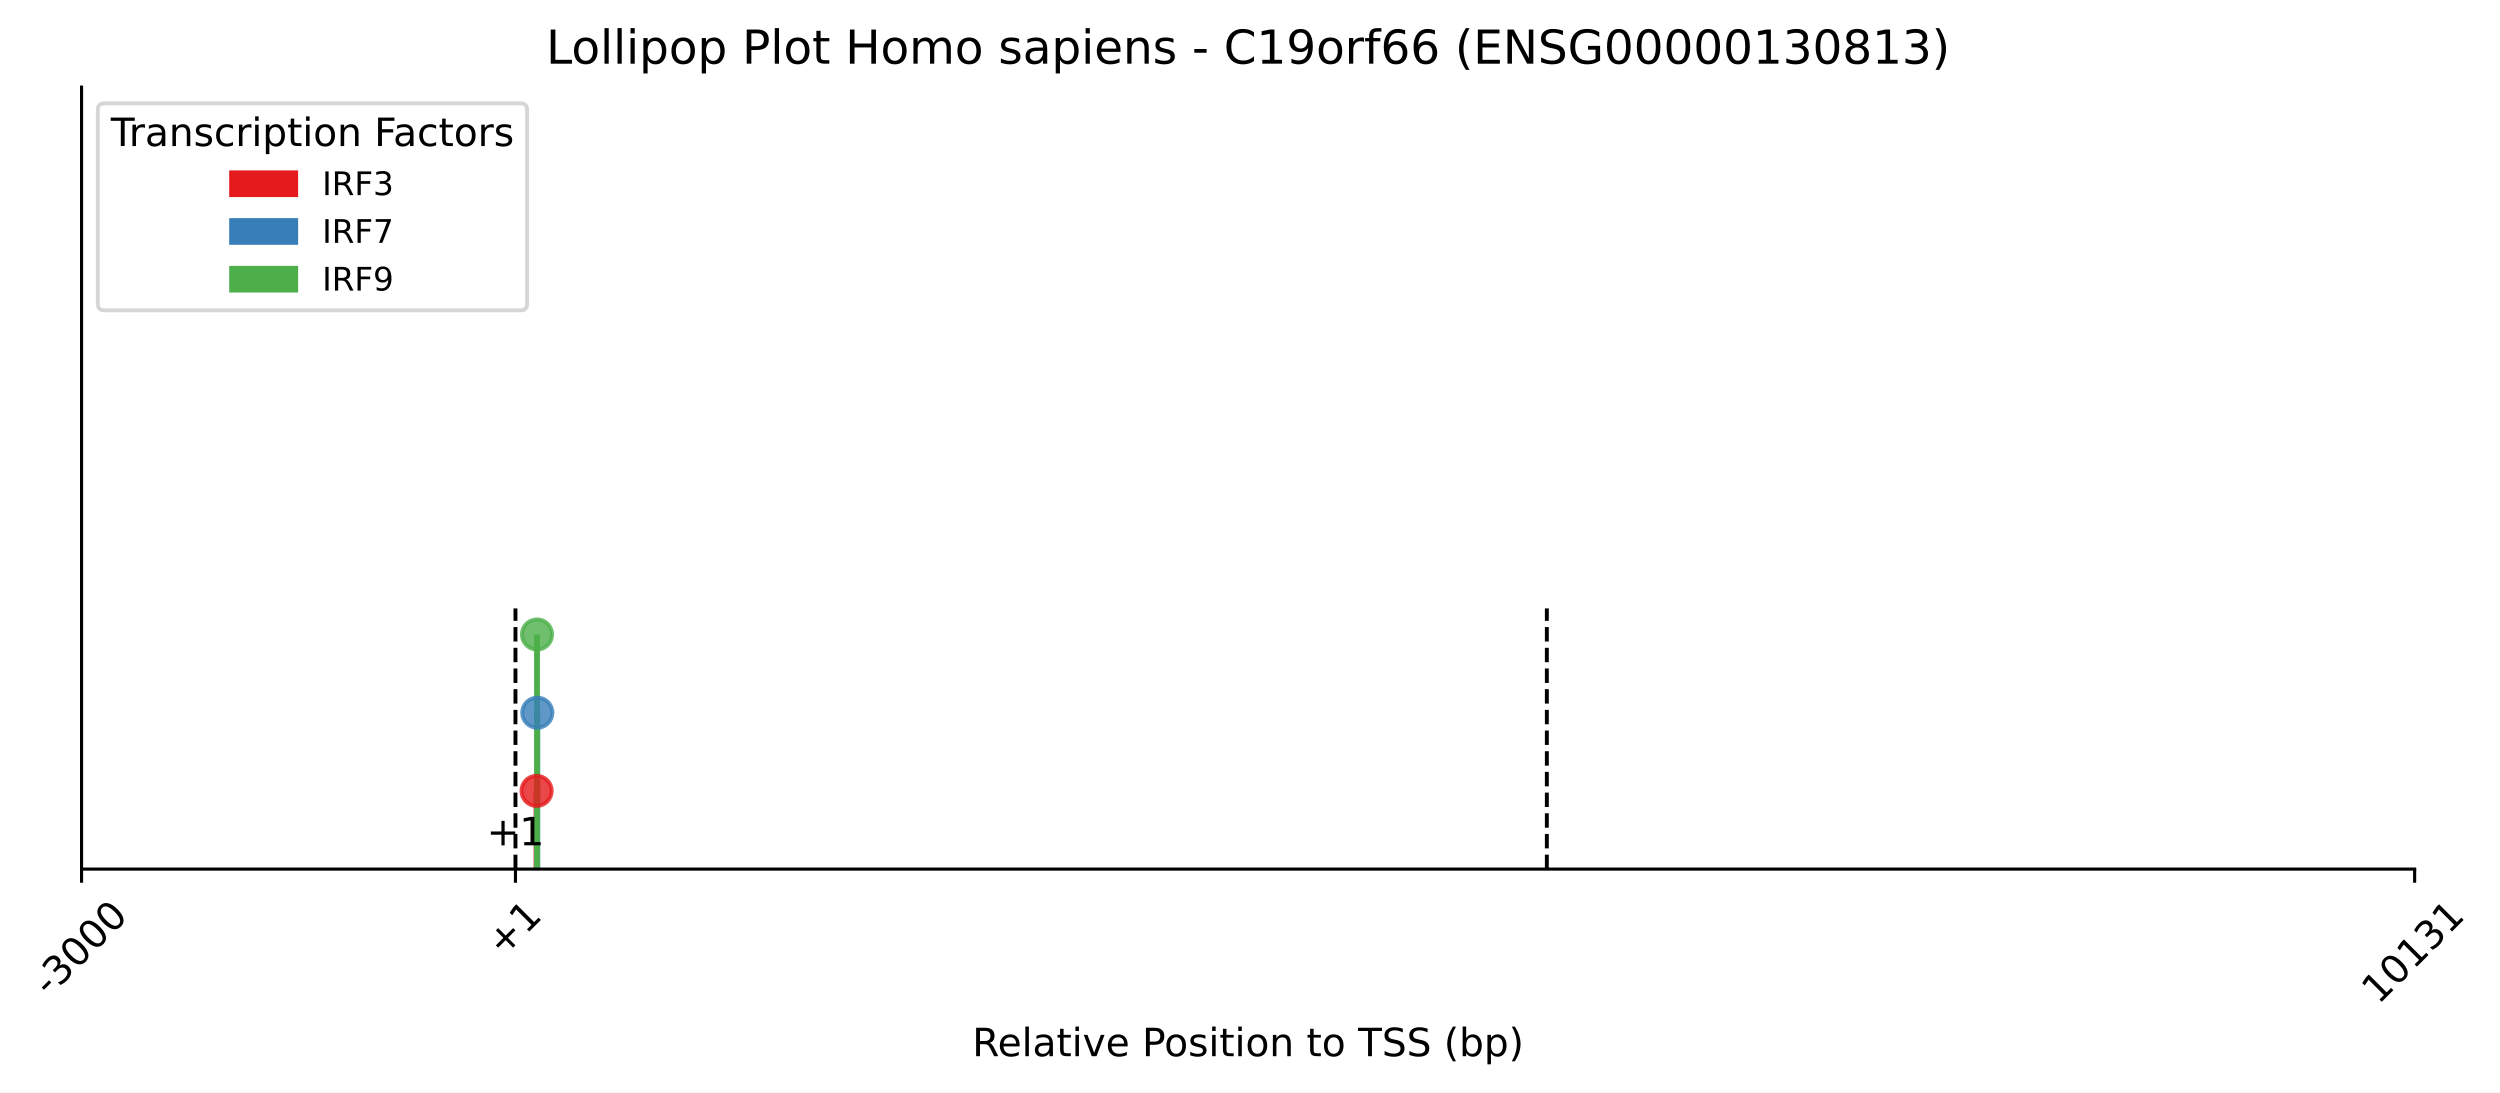
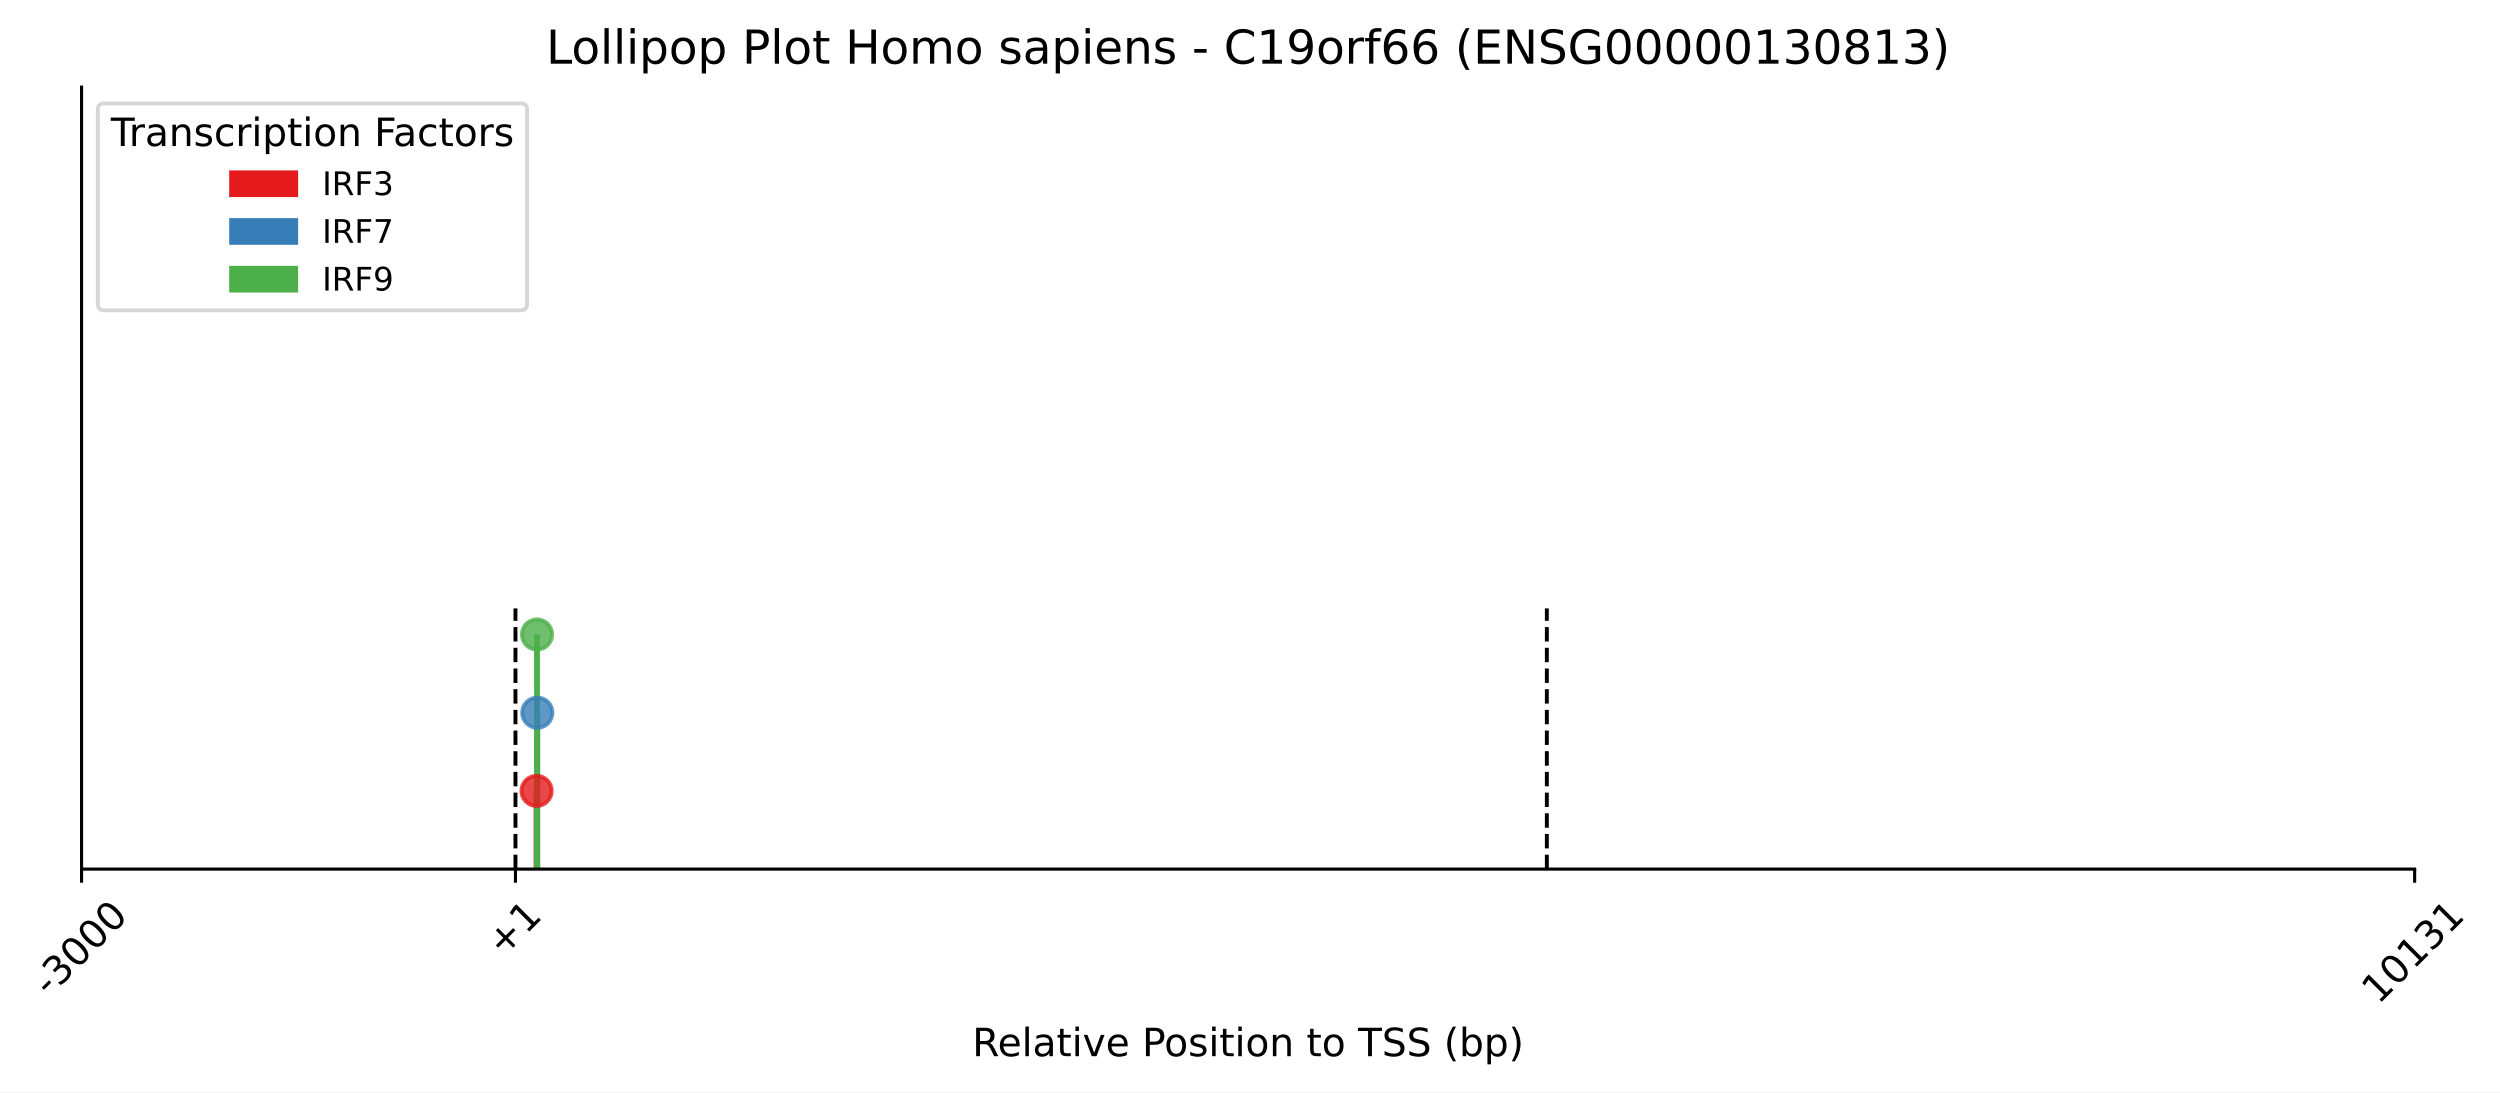
<svg xmlns="http://www.w3.org/2000/svg" xmlns:xlink="http://www.w3.org/1999/xlink" width="640.479pt" height="279.87pt" viewBox="0 0 640.479 279.87" version="1.1">
  <defs>
    <style type="text/css">*{stroke-linejoin: round; stroke-linecap: butt}</style>
  </defs>
  <g id="figure_1">
    <g id="patch_1">
      <path d="M 0 279.87  L 640.479 279.87  L 640.479 0  L 0 0  z " style="fill: #ffffff" />
    </g>
    <g id="axes_1">
      <g id="patch_2">
        <path d="M 20.895 222.654  L 618.61 222.654  L 618.61 22.318  L 20.895 22.318  z " style="fill: #ffffff" />
      </g>
      <g id="matplotlib.axis_1">
        <g id="xtick_1">
          <g id="line2d_1">
            <defs>
-               <path id="m912d3f86c5" d="M 0 0  L 0 3.5  " style="stroke: #000000; stroke-width: 0.8" />
+               <path id="m017cc51617" d="M 0 0  L 0 3.5  " style="stroke: #000000; stroke-width: 0.8" />
            </defs>
            <g>
-               <use xlink:href="#m912d3f86c5" x="20.895" y="222.654" style="stroke: #000000; stroke-width: 0.8" />
+               <use xlink:href="#m017cc51617" x="20.895" y="222.654" style="stroke: #000000; stroke-width: 0.8" />
            </g>
          </g>
          <g id="text_1">
            <g transform="translate(12.57291 255.5738) rotate(-45) scale(0.1 -0.1)">
              <defs>
                <path id="DejaVuSans-2d" d="M 313 2009  L 1997 2009  L 1997 1497  L 313 1497  L 313 2009  z " transform="scale(0.015625)" />
                <path id="DejaVuSans-33" d="M 2597 2516  Q 3050 2419 3304 2112  Q 3559 1806 3559 1356  Q 3559 666 3084 287  Q 2609 -91 1734 -91  Q 1441 -91 1130 -33  Q 819 25 488 141  L 488 750  Q 750 597 1062 519  Q 1375 441 1716 441  Q 2309 441 2620 675  Q 2931 909 2931 1356  Q 2931 1769 2642 2001  Q 2353 2234 1838 2234  L 1294 2234  L 1294 2753  L 1863 2753  Q 2328 2753 2575 2939  Q 2822 3125 2822 3475  Q 2822 3834 2567 4026  Q 2313 4219 1838 4219  Q 1578 4219 1281 4162  Q 984 4106 628 3988  L 628 4550  Q 988 4650 1302 4700  Q 1616 4750 1894 4750  Q 2613 4750 3031 4423  Q 3450 4097 3450 3541  Q 3450 3153 3228 2886  Q 3006 2619 2597 2516  z " transform="scale(0.015625)" />
                <path id="DejaVuSans-30" d="M 2034 4250  Q 1547 4250 1301 3770  Q 1056 3291 1056 2328  Q 1056 1369 1301 889  Q 1547 409 2034 409  Q 2525 409 2770 889  Q 3016 1369 3016 2328  Q 3016 3291 2770 3770  Q 2525 4250 2034 4250  z M 2034 4750  Q 2819 4750 3233 4129  Q 3647 3509 3647 2328  Q 3647 1150 3233 529  Q 2819 -91 2034 -91  Q 1250 -91 836 529  Q 422 1150 422 2328  Q 422 3509 836 4129  Q 1250 4750 2034 4750  z " transform="scale(0.015625)" />
              </defs>
              <use xlink:href="#DejaVuSans-2d" />
              <use xlink:href="#DejaVuSans-33" x="36.084" />
              <use xlink:href="#DejaVuSans-30" x="99.707" />
              <use xlink:href="#DejaVuSans-30" x="163.33" />
              <use xlink:href="#DejaVuSans-30" x="226.953" />
            </g>
          </g>
        </g>
        <g id="xtick_2">
          <g id="line2d_2">
            <g>
-               <use xlink:href="#m912d3f86c5" x="132.057" y="222.654" style="stroke: #000000; stroke-width: 0.8" />
+               <use xlink:href="#m017cc51617" x="132.057" y="222.654" style="stroke: #000000; stroke-width: 0.8" />
            </g>
          </g>
          <g id="text_2">
            <g transform="translate(128.7956 245.4511) rotate(-45) scale(0.1 -0.1)">
              <defs>
                <path id="DejaVuSans-2b" d="M 2944 4013  L 2944 2272  L 4684 2272  L 4684 1741  L 2944 1741  L 2944 0  L 2419 0  L 2419 1741  L 678 1741  L 678 2272  L 2419 2272  L 2419 4013  L 2944 4013  z " transform="scale(0.015625)" />
                <path id="DejaVuSans-31" d="M 794 531  L 1825 531  L 1825 4091  L 703 3866  L 703 4441  L 1819 4666  L 2450 4666  L 2450 531  L 3481 531  L 3481 0  L 794 0  L 794 531  z " transform="scale(0.015625)" />
              </defs>
              <use xlink:href="#DejaVuSans-2b" />
              <use xlink:href="#DejaVuSans-31" x="83.789" />
            </g>
          </g>
        </g>
        <g id="xtick_3">
          <g id="line2d_3">
            <g>
-               <use xlink:href="#m912d3f86c5" x="618.61" y="222.654" style="stroke: #000000; stroke-width: 0.8" />
+               <use xlink:href="#m017cc51617" x="618.61" y="222.654" style="stroke: #000000; stroke-width: 0.8" />
            </g>
          </g>
          <g id="text_3">
            <g transform="translate(609.3134 257.5216) rotate(-45) scale(0.1 -0.1)">
              <use xlink:href="#DejaVuSans-31" />
              <use xlink:href="#DejaVuSans-30" x="63.623" />
              <use xlink:href="#DejaVuSans-31" x="127.246" />
              <use xlink:href="#DejaVuSans-33" x="190.869" />
              <use xlink:href="#DejaVuSans-31" x="254.492" />
            </g>
          </g>
        </g>
        <g id="text_4">
          <g transform="translate(249.0962 270.5906) scale(0.1 -0.1)">
            <defs>
              <path id="DejaVuSans-52" d="M 2841 2188  Q 3044 2119 3236 1894  Q 3428 1669 3622 1275  L 4263 0  L 3584 0  L 2988 1197  Q 2756 1666 2539 1819  Q 2322 1972 1947 1972  L 1259 1972  L 1259 0  L 628 0  L 628 4666  L 2053 4666  Q 2853 4666 3247 4331  Q 3641 3997 3641 3322  Q 3641 2881 3436 2590  Q 3231 2300 2841 2188  z M 1259 4147  L 1259 2491  L 2053 2491  Q 2509 2491 2742 2702  Q 2975 2913 2975 3322  Q 2975 3731 2742 3939  Q 2509 4147 2053 4147  L 1259 4147  z " transform="scale(0.015625)" />
              <path id="DejaVuSans-65" d="M 3597 1894  L 3597 1613  L 953 1613  Q 991 1019 1311 708  Q 1631 397 2203 397  Q 2534 397 2845 478  Q 3156 559 3463 722  L 3463 178  Q 3153 47 2828 -22  Q 2503 -91 2169 -91  Q 1331 -91 842 396  Q 353 884 353 1716  Q 353 2575 817 3079  Q 1281 3584 2069 3584  Q 2775 3584 3186 3129  Q 3597 2675 3597 1894  z M 3022 2063  Q 3016 2534 2758 2815  Q 2500 3097 2075 3097  Q 1594 3097 1305 2825  Q 1016 2553 972 2059  L 3022 2063  z " transform="scale(0.015625)" />
              <path id="DejaVuSans-6c" d="M 603 4863  L 1178 4863  L 1178 0  L 603 0  L 603 4863  z " transform="scale(0.015625)" />
              <path id="DejaVuSans-61" d="M 2194 1759  Q 1497 1759 1228 1600  Q 959 1441 959 1056  Q 959 750 1161 570  Q 1363 391 1709 391  Q 2188 391 2477 730  Q 2766 1069 2766 1631  L 2766 1759  L 2194 1759  z M 3341 1997  L 3341 0  L 2766 0  L 2766 531  Q 2569 213 2275 61  Q 1981 -91 1556 -91  Q 1019 -91 701 211  Q 384 513 384 1019  Q 384 1609 779 1909  Q 1175 2209 1959 2209  L 2766 2209  L 2766 2266  Q 2766 2663 2505 2880  Q 2244 3097 1772 3097  Q 1472 3097 1187 3025  Q 903 2953 641 2809  L 641 3341  Q 956 3463 1253 3523  Q 1550 3584 1831 3584  Q 2591 3584 2966 3190  Q 3341 2797 3341 1997  z " transform="scale(0.015625)" />
              <path id="DejaVuSans-74" d="M 1172 4494  L 1172 3500  L 2356 3500  L 2356 3053  L 1172 3053  L 1172 1153  Q 1172 725 1289 603  Q 1406 481 1766 481  L 2356 481  L 2356 0  L 1766 0  Q 1100 0 847 248  Q 594 497 594 1153  L 594 3053  L 172 3053  L 172 3500  L 594 3500  L 594 4494  L 1172 4494  z " transform="scale(0.015625)" />
              <path id="DejaVuSans-69" d="M 603 3500  L 1178 3500  L 1178 0  L 603 0  L 603 3500  z M 603 4863  L 1178 4863  L 1178 4134  L 603 4134  L 603 4863  z " transform="scale(0.015625)" />
              <path id="DejaVuSans-76" d="M 191 3500  L 800 3500  L 1894 563  L 2988 3500  L 3597 3500  L 2284 0  L 1503 0  L 191 3500  z " transform="scale(0.015625)" />
              <path id="DejaVuSans-20" transform="scale(0.015625)" />
              <path id="DejaVuSans-50" d="M 1259 4147  L 1259 2394  L 2053 2394  Q 2494 2394 2734 2622  Q 2975 2850 2975 3272  Q 2975 3691 2734 3919  Q 2494 4147 2053 4147  L 1259 4147  z M 628 4666  L 2053 4666  Q 2838 4666 3239 4311  Q 3641 3956 3641 3272  Q 3641 2581 3239 2228  Q 2838 1875 2053 1875  L 1259 1875  L 1259 0  L 628 0  L 628 4666  z " transform="scale(0.015625)" />
              <path id="DejaVuSans-6f" d="M 1959 3097  Q 1497 3097 1228 2736  Q 959 2375 959 1747  Q 959 1119 1226 758  Q 1494 397 1959 397  Q 2419 397 2687 759  Q 2956 1122 2956 1747  Q 2956 2369 2687 2733  Q 2419 3097 1959 3097  z M 1959 3584  Q 2709 3584 3137 3096  Q 3566 2609 3566 1747  Q 3566 888 3137 398  Q 2709 -91 1959 -91  Q 1206 -91 779 398  Q 353 888 353 1747  Q 353 2609 779 3096  Q 1206 3584 1959 3584  z " transform="scale(0.015625)" />
              <path id="DejaVuSans-73" d="M 2834 3397  L 2834 2853  Q 2591 2978 2328 3040  Q 2066 3103 1784 3103  Q 1356 3103 1142 2972  Q 928 2841 928 2578  Q 928 2378 1081 2264  Q 1234 2150 1697 2047  L 1894 2003  Q 2506 1872 2764 1633  Q 3022 1394 3022 966  Q 3022 478 2636 193  Q 2250 -91 1575 -91  Q 1294 -91 989 -36  Q 684 19 347 128  L 347 722  Q 666 556 975 473  Q 1284 391 1588 391  Q 1994 391 2212 530  Q 2431 669 2431 922  Q 2431 1156 2273 1281  Q 2116 1406 1581 1522  L 1381 1569  Q 847 1681 609 1914  Q 372 2147 372 2553  Q 372 3047 722 3315  Q 1072 3584 1716 3584  Q 2034 3584 2315 3537  Q 2597 3491 2834 3397  z " transform="scale(0.015625)" />
              <path id="DejaVuSans-6e" d="M 3513 2113  L 3513 0  L 2938 0  L 2938 2094  Q 2938 2591 2744 2837  Q 2550 3084 2163 3084  Q 1697 3084 1428 2787  Q 1159 2491 1159 1978  L 1159 0  L 581 0  L 581 3500  L 1159 3500  L 1159 2956  Q 1366 3272 1645 3428  Q 1925 3584 2291 3584  Q 2894 3584 3203 3211  Q 3513 2838 3513 2113  z " transform="scale(0.015625)" />
              <path id="DejaVuSans-54" d="M -19 4666  L 3928 4666  L 3928 4134  L 2272 4134  L 2272 0  L 1638 0  L 1638 4134  L -19 4134  L -19 4666  z " transform="scale(0.015625)" />
              <path id="DejaVuSans-53" d="M 3425 4513  L 3425 3897  Q 3066 4069 2747 4153  Q 2428 4238 2131 4238  Q 1616 4238 1336 4038  Q 1056 3838 1056 3469  Q 1056 3159 1242 3001  Q 1428 2844 1947 2747  L 2328 2669  Q 3034 2534 3370 2195  Q 3706 1856 3706 1288  Q 3706 609 3251 259  Q 2797 -91 1919 -91  Q 1588 -91 1214 -16  Q 841 59 441 206  L 441 856  Q 825 641 1194 531  Q 1563 422 1919 422  Q 2459 422 2753 634  Q 3047 847 3047 1241  Q 3047 1584 2836 1778  Q 2625 1972 2144 2069  L 1759 2144  Q 1053 2284 737 2584  Q 422 2884 422 3419  Q 422 4038 858 4394  Q 1294 4750 2059 4750  Q 2388 4750 2728 4690  Q 3069 4631 3425 4513  z " transform="scale(0.015625)" />
              <path id="DejaVuSans-28" d="M 1984 4856  Q 1566 4138 1362 3434  Q 1159 2731 1159 2009  Q 1159 1288 1364 580  Q 1569 -128 1984 -844  L 1484 -844  Q 1016 -109 783 600  Q 550 1309 550 2009  Q 550 2706 781 3412  Q 1013 4119 1484 4856  L 1984 4856  z " transform="scale(0.015625)" />
              <path id="DejaVuSans-62" d="M 3116 1747  Q 3116 2381 2855 2742  Q 2594 3103 2138 3103  Q 1681 3103 1420 2742  Q 1159 2381 1159 1747  Q 1159 1113 1420 752  Q 1681 391 2138 391  Q 2594 391 2855 752  Q 3116 1113 3116 1747  z M 1159 2969  Q 1341 3281 1617 3432  Q 1894 3584 2278 3584  Q 2916 3584 3314 3078  Q 3713 2572 3713 1747  Q 3713 922 3314 415  Q 2916 -91 2278 -91  Q 1894 -91 1617 61  Q 1341 213 1159 525  L 1159 0  L 581 0  L 581 4863  L 1159 4863  L 1159 2969  z " transform="scale(0.015625)" />
              <path id="DejaVuSans-70" d="M 1159 525  L 1159 -1331  L 581 -1331  L 581 3500  L 1159 3500  L 1159 2969  Q 1341 3281 1617 3432  Q 1894 3584 2278 3584  Q 2916 3584 3314 3078  Q 3713 2572 3713 1747  Q 3713 922 3314 415  Q 2916 -91 2278 -91  Q 1894 -91 1617 61  Q 1341 213 1159 525  z M 3116 1747  Q 3116 2381 2855 2742  Q 2594 3103 2138 3103  Q 1681 3103 1420 2742  Q 1159 2381 1159 1747  Q 1159 1113 1420 752  Q 1681 391 2138 391  Q 2594 391 2855 752  Q 3116 1113 3116 1747  z " transform="scale(0.015625)" />
              <path id="DejaVuSans-29" d="M 513 4856  L 1013 4856  Q 1481 4119 1714 3412  Q 1947 2706 1947 2009  Q 1947 1309 1714 600  Q 1481 -109 1013 -844  L 513 -844  Q 928 -128 1133 580  Q 1338 1288 1338 2009  Q 1338 2731 1133 3434  Q 928 4138 513 4856  z " transform="scale(0.015625)" />
            </defs>
            <use xlink:href="#DejaVuSans-52" />
            <use xlink:href="#DejaVuSans-65" x="64.982" />
            <use xlink:href="#DejaVuSans-6c" x="126.506" />
            <use xlink:href="#DejaVuSans-61" x="154.289" />
            <use xlink:href="#DejaVuSans-74" x="215.568" />
            <use xlink:href="#DejaVuSans-69" x="254.777" />
            <use xlink:href="#DejaVuSans-76" x="282.561" />
            <use xlink:href="#DejaVuSans-65" x="341.74" />
            <use xlink:href="#DejaVuSans-20" x="403.264" />
            <use xlink:href="#DejaVuSans-50" x="435.051" />
            <use xlink:href="#DejaVuSans-6f" x="491.729" />
            <use xlink:href="#DejaVuSans-73" x="552.91" />
            <use xlink:href="#DejaVuSans-69" x="605.01" />
            <use xlink:href="#DejaVuSans-74" x="632.793" />
            <use xlink:href="#DejaVuSans-69" x="672.002" />
            <use xlink:href="#DejaVuSans-6f" x="699.785" />
            <use xlink:href="#DejaVuSans-6e" x="760.967" />
            <use xlink:href="#DejaVuSans-20" x="824.346" />
            <use xlink:href="#DejaVuSans-74" x="856.133" />
            <use xlink:href="#DejaVuSans-6f" x="895.342" />
            <use xlink:href="#DejaVuSans-20" x="956.523" />
            <use xlink:href="#DejaVuSans-54" x="988.311" />
            <use xlink:href="#DejaVuSans-53" x="1049.395" />
            <use xlink:href="#DejaVuSans-53" x="1112.871" />
            <use xlink:href="#DejaVuSans-20" x="1176.348" />
            <use xlink:href="#DejaVuSans-28" x="1208.135" />
            <use xlink:href="#DejaVuSans-62" x="1247.148" />
            <use xlink:href="#DejaVuSans-70" x="1310.625" />
            <use xlink:href="#DejaVuSans-29" x="1374.102" />
          </g>
        </g>
      </g>
      <g id="matplotlib.axis_2" />
      <g id="LineCollection_1">
-         <path d="M 137.466 222.654  L 137.466 202.62  " clip-path="url(#peb8d23323c)" style="fill: none; stroke: #e41a1c; stroke-width: 1.5" />
+         <path d="M 137.466 222.654  L 137.466 202.62  " clip-path="url(#p105097f9bc)" style="fill: none; stroke: #e41a1c; stroke-width: 1.5" />
      </g>
      <g id="LineCollection_2">
-         <path d="M 137.652 222.654  L 137.652 182.587  " clip-path="url(#peb8d23323c)" style="fill: none; stroke: #377eb8; stroke-width: 1.5" />
+         <path d="M 137.652 222.654  L 137.652 182.587  " clip-path="url(#p105097f9bc)" style="fill: none; stroke: #377eb8; stroke-width: 1.5" />
      </g>
      <g id="LineCollection_3">
-         <path d="M 137.578 222.654  L 137.578 162.553  " clip-path="url(#peb8d23323c)" style="fill: none; stroke: #4daf4a; stroke-width: 1.5" />
+         <path d="M 137.578 222.654  L 137.578 162.553  " clip-path="url(#p105097f9bc)" style="fill: none; stroke: #4daf4a; stroke-width: 1.5" />
      </g>
      <g id="line2d_4">
-         <path d="M 132.057 222.654  L 132.057 155.875  " clip-path="url(#peb8d23323c)" style="fill: none; stroke-dasharray: 3.7,1.6; stroke-dashoffset: 0; stroke: #000000" />
+         <path d="M 132.057 222.654  L 132.057 155.875  " clip-path="url(#p105097f9bc)" style="fill: none; stroke-dasharray: 3.7,1.6; stroke-dashoffset: 0; stroke: #000000" />
      </g>
      <g id="line2d_5">
-         <path d="M 396.287 222.654  L 396.287 155.875  " clip-path="url(#peb8d23323c)" style="fill: none; stroke-dasharray: 3.7,1.6; stroke-dashoffset: 0; stroke: #000000" />
+         <path d="M 396.287 222.654  L 396.287 155.875  " clip-path="url(#p105097f9bc)" style="fill: none; stroke-dasharray: 3.7,1.6; stroke-dashoffset: 0; stroke: #000000" />
      </g>
      <g id="patch_3">
        <path d="M 20.895 222.654  L 20.895 22.318  " style="fill: none; stroke: #000000; stroke-width: 0.8; stroke-linejoin: miter; stroke-linecap: square" />
      </g>
      <g id="patch_4">
        <path d="M 20.895 222.654  L 618.61 222.654  " style="fill: none; stroke: #000000; stroke-width: 0.8; stroke-linejoin: miter; stroke-linecap: square" />
      </g>
      <g id="PathCollection_1">
        <defs>
-           <path id="C0_0_3bde10bb83" d="M 0 3.873  C 1.027 3.873 2.012 3.465 2.739 2.739  C 3.465 2.012 3.873 1.027 3.873 -0  C 3.873 -1.027 3.465 -2.012 2.739 -2.739  C 2.012 -3.465 1.027 -3.873 0 -3.873  C -1.027 -3.873 -2.012 -3.465 -2.739 -2.739  C -3.465 -2.012 -3.873 -1.027 -3.873 0  C -3.873 1.027 -3.465 2.012 -2.739 2.739  C -2.012 3.465 -1.027 3.873 0 3.873  z " />
+           <path id="C0_0_9815c29b9d" d="M 0 3.873  C 1.027 3.873 2.012 3.465 2.739 2.739  C 3.465 2.012 3.873 1.027 3.873 -0  C 3.873 -1.027 3.465 -2.012 2.739 -2.739  C 2.012 -3.465 1.027 -3.873 0 -3.873  C -1.027 -3.873 -2.012 -3.465 -2.739 -2.739  C -3.465 -2.012 -3.873 -1.027 -3.873 0  C -3.873 1.027 -3.465 2.012 -2.739 2.739  C -2.012 3.465 -1.027 3.873 0 3.873  z " />
        </defs>
-         <g clip-path="url(#peb8d23323c)">
-           <use xlink:href="#C0_0_3bde10bb83" x="137.466" y="202.62" style="fill: #e41a1c; fill-opacity: 0.8; stroke: #e41a1c; stroke-opacity: 0.8" />
-         </g>
-         <g clip-path="url(#peb8d23323c)">
-           <use xlink:href="#C0_0_3bde10bb83" x="137.652" y="182.587" style="fill: #377eb8; fill-opacity: 0.8; stroke: #377eb8; stroke-opacity: 0.8" />
-         </g>
-         <g clip-path="url(#peb8d23323c)">
-           <use xlink:href="#C0_0_3bde10bb83" x="137.578" y="162.553" style="fill: #4daf4a; fill-opacity: 0.8; stroke: #4daf4a; stroke-opacity: 0.8" />
+         <g clip-path="url(#p105097f9bc)">
+           <use xlink:href="#C0_0_9815c29b9d" x="137.466" y="202.62" style="fill: #e41a1c; fill-opacity: 0.8; stroke: #e41a1c; stroke-opacity: 0.8" />
+         </g>
+         <g clip-path="url(#p105097f9bc)">
+           <use xlink:href="#C0_0_9815c29b9d" x="137.652" y="182.587" style="fill: #377eb8; fill-opacity: 0.8; stroke: #377eb8; stroke-opacity: 0.8" />
+         </g>
+         <g clip-path="url(#p105097f9bc)">
+           <use xlink:href="#C0_0_9815c29b9d" x="137.578" y="162.553" style="fill: #4daf4a; fill-opacity: 0.8; stroke: #4daf4a; stroke-opacity: 0.8" />
        </g>
      </g>
      <g id="text_5">
-         <g transform="translate(124.6855 216.5675) scale(0.1 -0.1)">
-           <use xlink:href="#DejaVuSans-2b" />
-           <use xlink:href="#DejaVuSans-31" x="83.789" />
-         </g>
-       </g>
-       <g id="text_6">
        <g transform="translate(139.9193 16.31812) scale(0.12 -0.12)">
          <defs>
            <path id="DejaVuSans-4c" d="M 628 4666  L 1259 4666  L 1259 531  L 3531 531  L 3531 0  L 628 0  L 628 4666  z " transform="scale(0.015625)" />
            <path id="DejaVuSans-48" d="M 628 4666  L 1259 4666  L 1259 2753  L 3553 2753  L 3553 4666  L 4184 4666  L 4184 0  L 3553 0  L 3553 2222  L 1259 2222  L 1259 0  L 628 0  L 628 4666  z " transform="scale(0.015625)" />
            <path id="DejaVuSans-6d" d="M 3328 2828  Q 3544 3216 3844 3400  Q 4144 3584 4550 3584  Q 5097 3584 5394 3201  Q 5691 2819 5691 2113  L 5691 0  L 5113 0  L 5113 2094  Q 5113 2597 4934 2840  Q 4756 3084 4391 3084  Q 3944 3084 3684 2787  Q 3425 2491 3425 1978  L 3425 0  L 2847 0  L 2847 2094  Q 2847 2600 2669 2842  Q 2491 3084 2119 3084  Q 1678 3084 1418 2786  Q 1159 2488 1159 1978  L 1159 0  L 581 0  L 581 3500  L 1159 3500  L 1159 2956  Q 1356 3278 1631 3431  Q 1906 3584 2284 3584  Q 2666 3584 2933 3390  Q 3200 3197 3328 2828  z " transform="scale(0.015625)" />
            <path id="DejaVuSans-43" d="M 4122 4306  L 4122 3641  Q 3803 3938 3442 4084  Q 3081 4231 2675 4231  Q 1875 4231 1450 3742  Q 1025 3253 1025 2328  Q 1025 1406 1450 917  Q 1875 428 2675 428  Q 3081 428 3442 575  Q 3803 722 4122 1019  L 4122 359  Q 3791 134 3420 21  Q 3050 -91 2638 -91  Q 1578 -91 968 557  Q 359 1206 359 2328  Q 359 3453 968 4101  Q 1578 4750 2638 4750  Q 3056 4750 3426 4639  Q 3797 4528 4122 4306  z " transform="scale(0.015625)" />
            <path id="DejaVuSans-39" d="M 703 97  L 703 672  Q 941 559 1184 500  Q 1428 441 1663 441  Q 2288 441 2617 861  Q 2947 1281 2994 2138  Q 2813 1869 2534 1725  Q 2256 1581 1919 1581  Q 1219 1581 811 2004  Q 403 2428 403 3163  Q 403 3881 828 4315  Q 1253 4750 1959 4750  Q 2769 4750 3195 4129  Q 3622 3509 3622 2328  Q 3622 1225 3098 567  Q 2575 -91 1691 -91  Q 1453 -91 1209 -44  Q 966 3 703 97  z M 1959 2075  Q 2384 2075 2632 2365  Q 2881 2656 2881 3163  Q 2881 3666 2632 3958  Q 2384 4250 1959 4250  Q 1534 4250 1286 3958  Q 1038 3666 1038 3163  Q 1038 2656 1286 2365  Q 1534 2075 1959 2075  z " transform="scale(0.015625)" />
            <path id="DejaVuSans-72" d="M 2631 2963  Q 2534 3019 2420 3045  Q 2306 3072 2169 3072  Q 1681 3072 1420 2755  Q 1159 2438 1159 1844  L 1159 0  L 581 0  L 581 3500  L 1159 3500  L 1159 2956  Q 1341 3275 1631 3429  Q 1922 3584 2338 3584  Q 2397 3584 2469 3576  Q 2541 3569 2628 3553  L 2631 2963  z " transform="scale(0.015625)" />
            <path id="DejaVuSans-66" d="M 2375 4863  L 2375 4384  L 1825 4384  Q 1516 4384 1395 4259  Q 1275 4134 1275 3809  L 1275 3500  L 2222 3500  L 2222 3053  L 1275 3053  L 1275 0  L 697 0  L 697 3053  L 147 3053  L 147 3500  L 697 3500  L 697 3744  Q 697 4328 969 4595  Q 1241 4863 1831 4863  L 2375 4863  z " transform="scale(0.015625)" />
            <path id="DejaVuSans-36" d="M 2113 2584  Q 1688 2584 1439 2293  Q 1191 2003 1191 1497  Q 1191 994 1439 701  Q 1688 409 2113 409  Q 2538 409 2786 701  Q 3034 994 3034 1497  Q 3034 2003 2786 2293  Q 2538 2584 2113 2584  z M 3366 4563  L 3366 3988  Q 3128 4100 2886 4159  Q 2644 4219 2406 4219  Q 1781 4219 1451 3797  Q 1122 3375 1075 2522  Q 1259 2794 1537 2939  Q 1816 3084 2150 3084  Q 2853 3084 3261 2657  Q 3669 2231 3669 1497  Q 3669 778 3244 343  Q 2819 -91 2113 -91  Q 1303 -91 875 529  Q 447 1150 447 2328  Q 447 3434 972 4092  Q 1497 4750 2381 4750  Q 2619 4750 2861 4703  Q 3103 4656 3366 4563  z " transform="scale(0.015625)" />
            <path id="DejaVuSans-45" d="M 628 4666  L 3578 4666  L 3578 4134  L 1259 4134  L 1259 2753  L 3481 2753  L 3481 2222  L 1259 2222  L 1259 531  L 3634 531  L 3634 0  L 628 0  L 628 4666  z " transform="scale(0.015625)" />
            <path id="DejaVuSans-4e" d="M 628 4666  L 1478 4666  L 3547 763  L 3547 4666  L 4159 4666  L 4159 0  L 3309 0  L 1241 3903  L 1241 0  L 628 0  L 628 4666  z " transform="scale(0.015625)" />
            <path id="DejaVuSans-47" d="M 3809 666  L 3809 1919  L 2778 1919  L 2778 2438  L 4434 2438  L 4434 434  Q 4069 175 3628 42  Q 3188 -91 2688 -91  Q 1594 -91 976 548  Q 359 1188 359 2328  Q 359 3472 976 4111  Q 1594 4750 2688 4750  Q 3144 4750 3555 4637  Q 3966 4525 4313 4306  L 4313 3634  Q 3963 3931 3569 4081  Q 3175 4231 2741 4231  Q 1884 4231 1454 3753  Q 1025 3275 1025 2328  Q 1025 1384 1454 906  Q 1884 428 2741 428  Q 3075 428 3337 486  Q 3600 544 3809 666  z " transform="scale(0.015625)" />
            <path id="DejaVuSans-38" d="M 2034 2216  Q 1584 2216 1326 1975  Q 1069 1734 1069 1313  Q 1069 891 1326 650  Q 1584 409 2034 409  Q 2484 409 2743 651  Q 3003 894 3003 1313  Q 3003 1734 2745 1975  Q 2488 2216 2034 2216  z M 1403 2484  Q 997 2584 770 2862  Q 544 3141 544 3541  Q 544 4100 942 4425  Q 1341 4750 2034 4750  Q 2731 4750 3128 4425  Q 3525 4100 3525 3541  Q 3525 3141 3298 2862  Q 3072 2584 2669 2484  Q 3125 2378 3379 2068  Q 3634 1759 3634 1313  Q 3634 634 3220 271  Q 2806 -91 2034 -91  Q 1263 -91 848 271  Q 434 634 434 1313  Q 434 1759 690 2068  Q 947 2378 1403 2484  z M 1172 3481  Q 1172 3119 1398 2916  Q 1625 2713 2034 2713  Q 2441 2713 2670 2916  Q 2900 3119 2900 3481  Q 2900 3844 2670 4047  Q 2441 4250 2034 4250  Q 1625 4250 1398 4047  Q 1172 3844 1172 3481  z " transform="scale(0.015625)" />
          </defs>
          <use xlink:href="#DejaVuSans-4c" />
          <use xlink:href="#DejaVuSans-6f" x="53.963" />
          <use xlink:href="#DejaVuSans-6c" x="115.145" />
          <use xlink:href="#DejaVuSans-6c" x="142.928" />
          <use xlink:href="#DejaVuSans-69" x="170.711" />
          <use xlink:href="#DejaVuSans-70" x="198.494" />
          <use xlink:href="#DejaVuSans-6f" x="261.971" />
          <use xlink:href="#DejaVuSans-70" x="323.152" />
          <use xlink:href="#DejaVuSans-20" x="386.629" />
          <use xlink:href="#DejaVuSans-50" x="418.416" />
          <use xlink:href="#DejaVuSans-6c" x="478.719" />
          <use xlink:href="#DejaVuSans-6f" x="506.502" />
          <use xlink:href="#DejaVuSans-74" x="567.684" />
          <use xlink:href="#DejaVuSans-20" x="606.893" />
          <use xlink:href="#DejaVuSans-48" x="638.68" />
          <use xlink:href="#DejaVuSans-6f" x="713.875" />
          <use xlink:href="#DejaVuSans-6d" x="775.057" />
          <use xlink:href="#DejaVuSans-6f" x="872.469" />
          <use xlink:href="#DejaVuSans-20" x="933.65" />
          <use xlink:href="#DejaVuSans-73" x="965.438" />
          <use xlink:href="#DejaVuSans-61" x="1017.537" />
          <use xlink:href="#DejaVuSans-70" x="1078.816" />
          <use xlink:href="#DejaVuSans-69" x="1142.293" />
          <use xlink:href="#DejaVuSans-65" x="1170.076" />
          <use xlink:href="#DejaVuSans-6e" x="1231.6" />
          <use xlink:href="#DejaVuSans-73" x="1294.979" />
          <use xlink:href="#DejaVuSans-20" x="1347.078" />
          <use xlink:href="#DejaVuSans-2d" x="1378.865" />
          <use xlink:href="#DejaVuSans-20" x="1414.949" />
          <use xlink:href="#DejaVuSans-43" x="1446.736" />
          <use xlink:href="#DejaVuSans-31" x="1516.561" />
          <use xlink:href="#DejaVuSans-39" x="1580.184" />
          <use xlink:href="#DejaVuSans-6f" x="1643.807" />
          <use xlink:href="#DejaVuSans-72" x="1704.988" />
          <use xlink:href="#DejaVuSans-66" x="1746.102" />
          <use xlink:href="#DejaVuSans-36" x="1781.307" />
          <use xlink:href="#DejaVuSans-36" x="1844.93" />
          <use xlink:href="#DejaVuSans-20" x="1908.553" />
          <use xlink:href="#DejaVuSans-28" x="1940.34" />
          <use xlink:href="#DejaVuSans-45" x="1979.354" />
          <use xlink:href="#DejaVuSans-4e" x="2042.537" />
          <use xlink:href="#DejaVuSans-53" x="2117.342" />
          <use xlink:href="#DejaVuSans-47" x="2180.818" />
          <use xlink:href="#DejaVuSans-30" x="2258.309" />
          <use xlink:href="#DejaVuSans-30" x="2321.932" />
          <use xlink:href="#DejaVuSans-30" x="2385.555" />
          <use xlink:href="#DejaVuSans-30" x="2449.178" />
          <use xlink:href="#DejaVuSans-30" x="2512.801" />
          <use xlink:href="#DejaVuSans-31" x="2576.424" />
          <use xlink:href="#DejaVuSans-33" x="2640.047" />
          <use xlink:href="#DejaVuSans-30" x="2703.67" />
          <use xlink:href="#DejaVuSans-38" x="2767.293" />
          <use xlink:href="#DejaVuSans-31" x="2830.916" />
          <use xlink:href="#DejaVuSans-33" x="2894.539" />
          <use xlink:href="#DejaVuSans-29" x="2958.162" />
        </g>
      </g>
      <g id="legend_1">
        <g id="patch_5">
          <path d="M 26.726 79.506  L 133.371 79.506  Q 135.037 79.506 135.037 77.84  L 135.037 28.149  Q 135.037 26.483 133.371 26.483  L 26.726 26.483  Q 25.06 26.483 25.06 28.149  L 25.06 77.84  Q 25.06 79.506 26.726 79.506  z " style="fill: #ffffff; opacity: 0.8; stroke: #cccccc; stroke-linejoin: miter" />
        </g>
-         <g id="text_7">
+         <g id="text_6">
          <g transform="translate(28.39222 37.41356) scale(0.1 -0.1)">
            <defs>
              <path id="DejaVuSans-63" d="M 3122 3366  L 3122 2828  Q 2878 2963 2633 3030  Q 2388 3097 2138 3097  Q 1578 3097 1268 2742  Q 959 2388 959 1747  Q 959 1106 1268 751  Q 1578 397 2138 397  Q 2388 397 2633 464  Q 2878 531 3122 666  L 3122 134  Q 2881 22 2623 -34  Q 2366 -91 2075 -91  Q 1284 -91 818 406  Q 353 903 353 1747  Q 353 2603 823 3093  Q 1294 3584 2113 3584  Q 2378 3584 2631 3529  Q 2884 3475 3122 3366  z " transform="scale(0.015625)" />
              <path id="DejaVuSans-46" d="M 628 4666  L 3309 4666  L 3309 4134  L 1259 4134  L 1259 2759  L 3109 2759  L 3109 2228  L 1259 2228  L 1259 0  L 628 0  L 628 4666  z " transform="scale(0.015625)" />
            </defs>
            <use xlink:href="#DejaVuSans-54" />
            <use xlink:href="#DejaVuSans-72" x="46.334" />
            <use xlink:href="#DejaVuSans-61" x="87.447" />
            <use xlink:href="#DejaVuSans-6e" x="148.727" />
            <use xlink:href="#DejaVuSans-73" x="212.105" />
            <use xlink:href="#DejaVuSans-63" x="264.205" />
            <use xlink:href="#DejaVuSans-72" x="319.186" />
            <use xlink:href="#DejaVuSans-69" x="360.299" />
            <use xlink:href="#DejaVuSans-70" x="388.082" />
            <use xlink:href="#DejaVuSans-74" x="451.559" />
            <use xlink:href="#DejaVuSans-69" x="490.768" />
            <use xlink:href="#DejaVuSans-6f" x="518.551" />
            <use xlink:href="#DejaVuSans-6e" x="579.732" />
            <use xlink:href="#DejaVuSans-20" x="643.111" />
            <use xlink:href="#DejaVuSans-46" x="674.898" />
            <use xlink:href="#DejaVuSans-61" x="723.293" />
            <use xlink:href="#DejaVuSans-63" x="784.572" />
            <use xlink:href="#DejaVuSans-74" x="839.553" />
            <use xlink:href="#DejaVuSans-6f" x="878.762" />
            <use xlink:href="#DejaVuSans-72" x="939.943" />
            <use xlink:href="#DejaVuSans-73" x="981.057" />
          </g>
        </g>
        <g id="patch_6">
          <path d="M 59.218 49.988  L 75.878 49.988  L 75.878 44.157  L 59.218 44.157  z " style="fill: #e41a1c; stroke: #e41a1c; stroke-linejoin: miter" />
        </g>
-         <g id="text_8">
+         <g id="text_7">
          <g transform="translate(82.54227 49.98775) scale(0.0833 -0.0833)">
            <defs>
              <path id="DejaVuSans-49" d="M 628 4666  L 1259 4666  L 1259 0  L 628 0  L 628 4666  z " transform="scale(0.015625)" />
            </defs>
            <use xlink:href="#DejaVuSans-49" />
            <use xlink:href="#DejaVuSans-52" x="29.492" />
            <use xlink:href="#DejaVuSans-46" x="98.975" />
            <use xlink:href="#DejaVuSans-33" x="156.494" />
          </g>
        </g>
        <g id="patch_7">
          <path d="M 59.218 62.215  L 75.878 62.215  L 75.878 56.384  L 59.218 56.384  z " style="fill: #377eb8; stroke: #377eb8; stroke-linejoin: miter" />
        </g>
-         <g id="text_9">
+         <g id="text_8">
          <g transform="translate(82.54227 62.21463) scale(0.0833 -0.0833)">
            <defs>
              <path id="DejaVuSans-37" d="M 525 4666  L 3525 4666  L 3525 4397  L 1831 0  L 1172 0  L 2766 4134  L 525 4134  L 525 4666  z " transform="scale(0.015625)" />
            </defs>
            <use xlink:href="#DejaVuSans-49" />
            <use xlink:href="#DejaVuSans-52" x="29.492" />
            <use xlink:href="#DejaVuSans-46" x="98.975" />
            <use xlink:href="#DejaVuSans-37" x="156.494" />
          </g>
        </g>
        <g id="patch_8">
          <path d="M 59.218 74.442  L 75.878 74.442  L 75.878 68.611  L 59.218 68.611  z " style="fill: #4daf4a; stroke: #4daf4a; stroke-linejoin: miter" />
        </g>
-         <g id="text_10">
+         <g id="text_9">
          <g transform="translate(82.54227 74.44151) scale(0.0833 -0.0833)">
            <use xlink:href="#DejaVuSans-49" />
            <use xlink:href="#DejaVuSans-52" x="29.492" />
            <use xlink:href="#DejaVuSans-46" x="98.975" />
            <use xlink:href="#DejaVuSans-39" x="156.494" />
          </g>
        </g>
      </g>
    </g>
  </g>
  <defs>
-     <clipPath id="peb8d23323c">
+     <clipPath id="p105097f9bc">
      <rect x="20.895" y="22.318" width="597.714" height="200.336" />
    </clipPath>
  </defs>
</svg>
